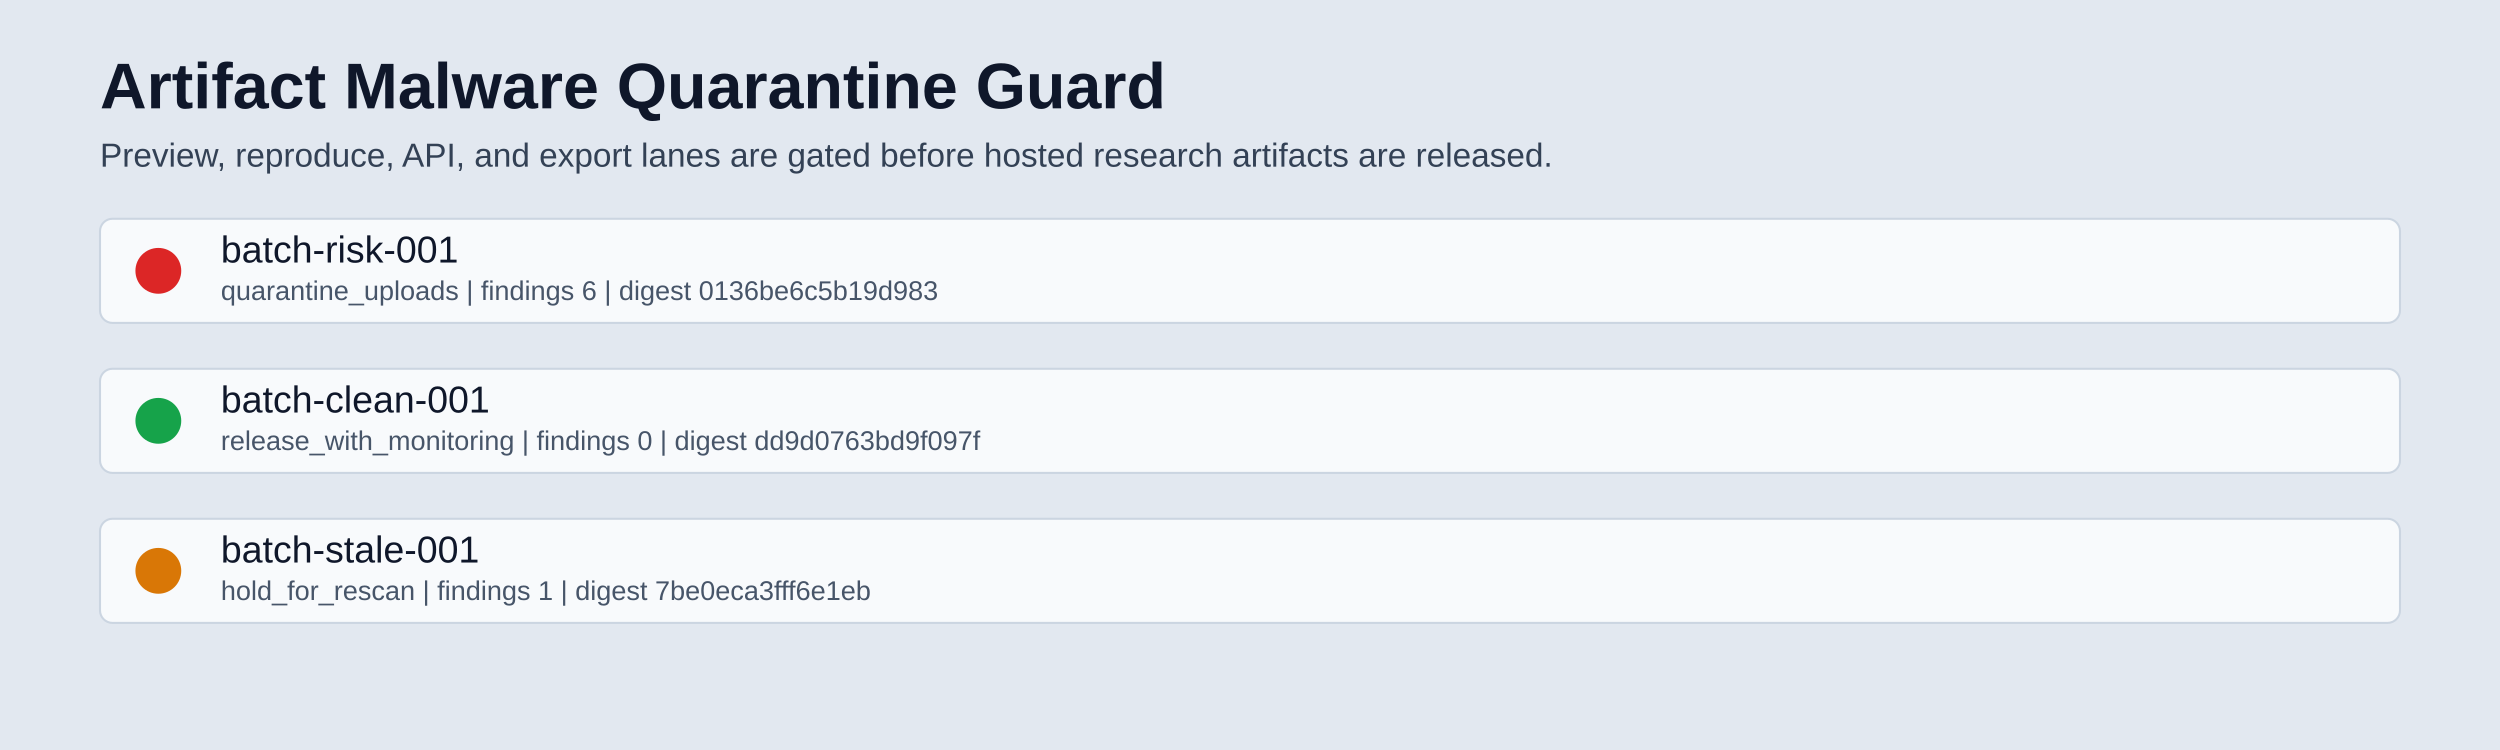
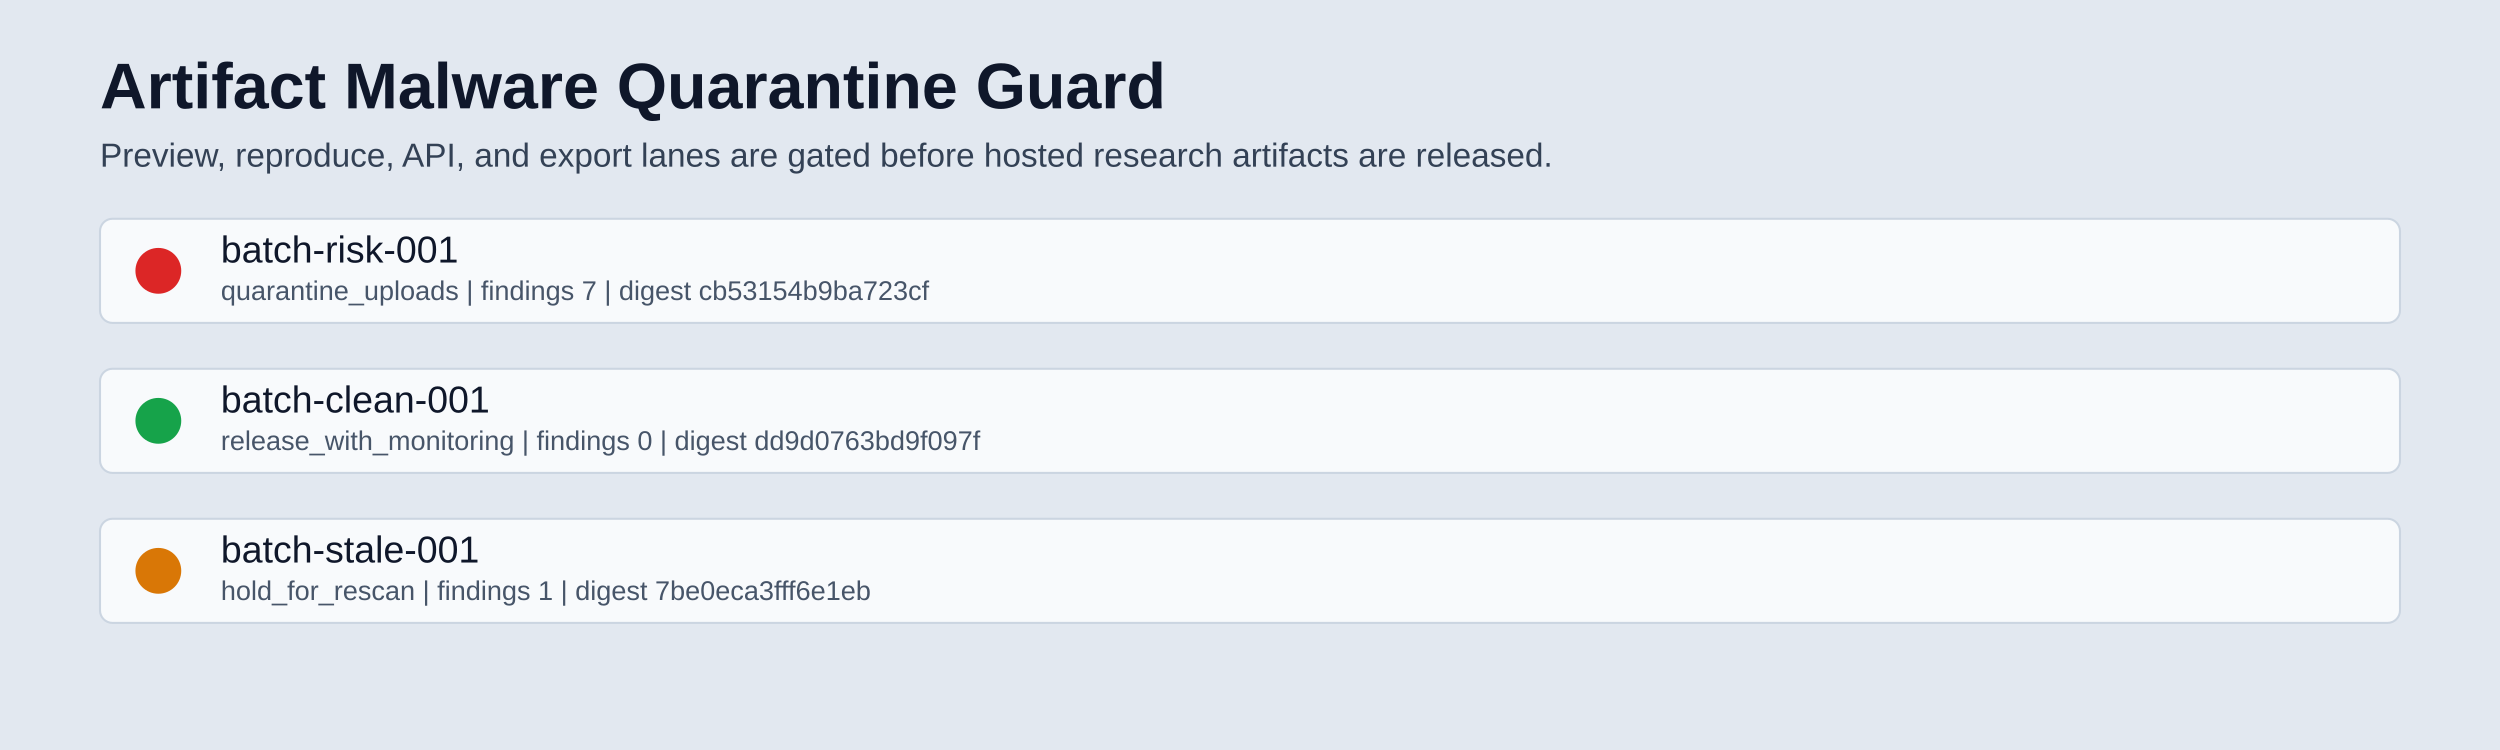
<svg xmlns="http://www.w3.org/2000/svg" width="1200" height="360" viewBox="0 0 1200 360">
  <rect width="1200" height="360" fill="#e2e8f0" />
  <text x="48" y="52" font-size="31" font-family="Arial" font-weight="700" fill="#0f172a">Artifact Malware Quarantine Guard</text>
  <text x="48" y="80" font-size="16" font-family="Arial" fill="#334155">Preview, reproduce, API, and export lanes are gated before hosted research artifacts are released.</text>
  <g transform="translate(48 105)">
    <rect width="1104" height="50" rx="6" fill="#f8fafc" stroke="#cbd5e1" />
    <circle cx="28" cy="25" r="11" fill="#dc2626" />
    <text x="58" y="21" font-size="18" font-family="Arial" fill="#0f172a">batch-risk-001</text>
-     <text x="58" y="39" font-size="13" font-family="Arial" fill="#475569">quarantine_uploads | findings 6 | digest 0136be6c5b19d983</text>
+     <text x="58" y="39" font-size="13" font-family="Arial" fill="#475569">quarantine_uploads | findings 7 | digest cb53154b9ba723cf</text>
  </g>
  <g transform="translate(48 177)">
    <rect width="1104" height="50" rx="6" fill="#f8fafc" stroke="#cbd5e1" />
    <circle cx="28" cy="25" r="11" fill="#16a34a" />
    <text x="58" y="21" font-size="18" font-family="Arial" fill="#0f172a">batch-clean-001</text>
    <text x="58" y="39" font-size="13" font-family="Arial" fill="#475569">release_with_monitoring | findings 0 | digest dd9d0763bd9f097f</text>
  </g>
  <g transform="translate(48 249)">
    <rect width="1104" height="50" rx="6" fill="#f8fafc" stroke="#cbd5e1" />
    <circle cx="28" cy="25" r="11" fill="#d97706" />
    <text x="58" y="21" font-size="18" font-family="Arial" fill="#0f172a">batch-stale-001</text>
    <text x="58" y="39" font-size="13" font-family="Arial" fill="#475569">hold_for_rescan | findings 1 | digest 7be0eca3fff6e1eb</text>
  </g>
</svg>
